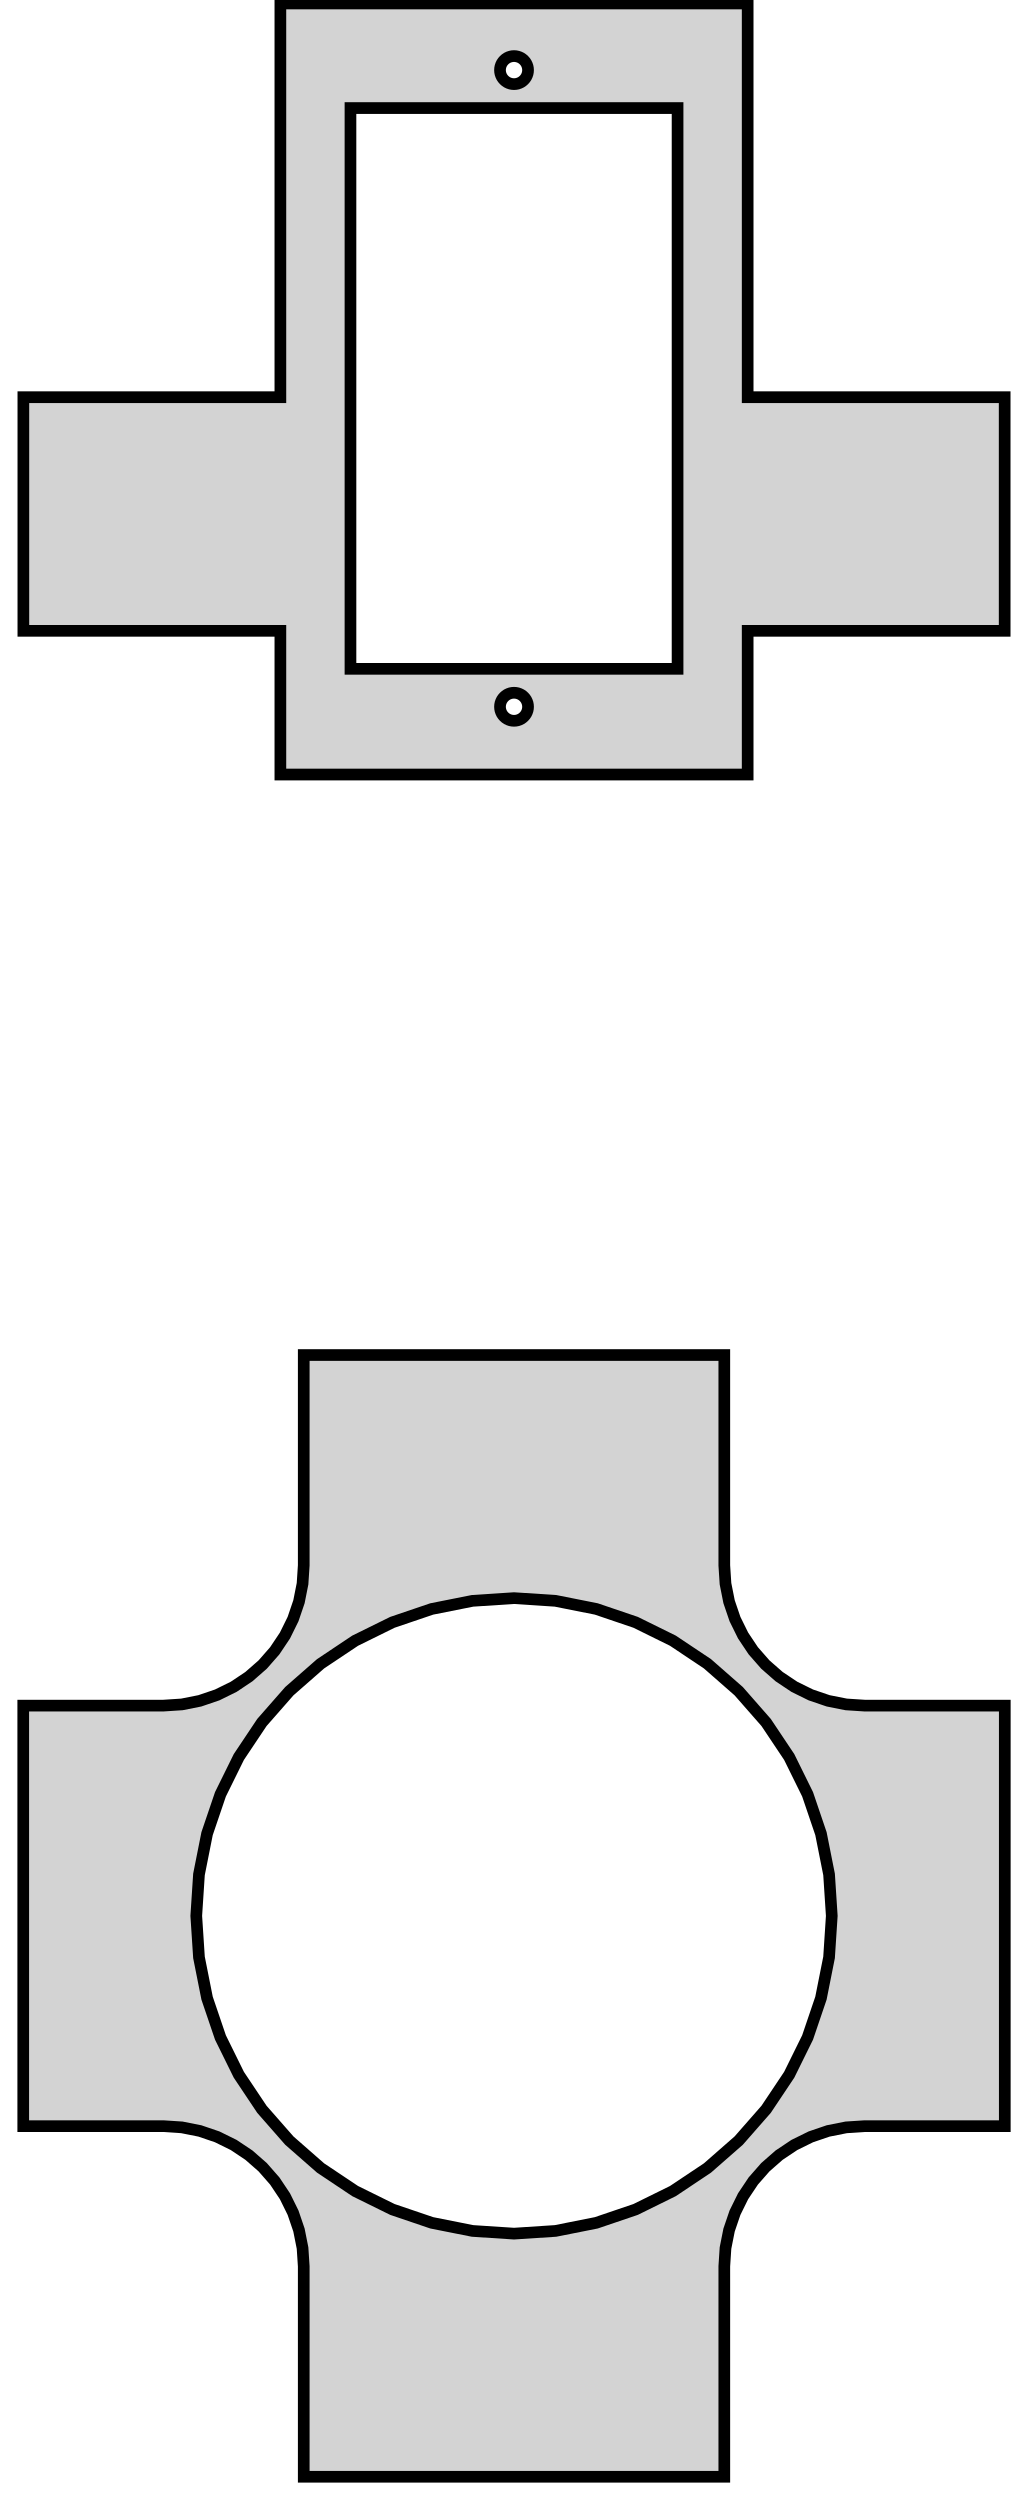
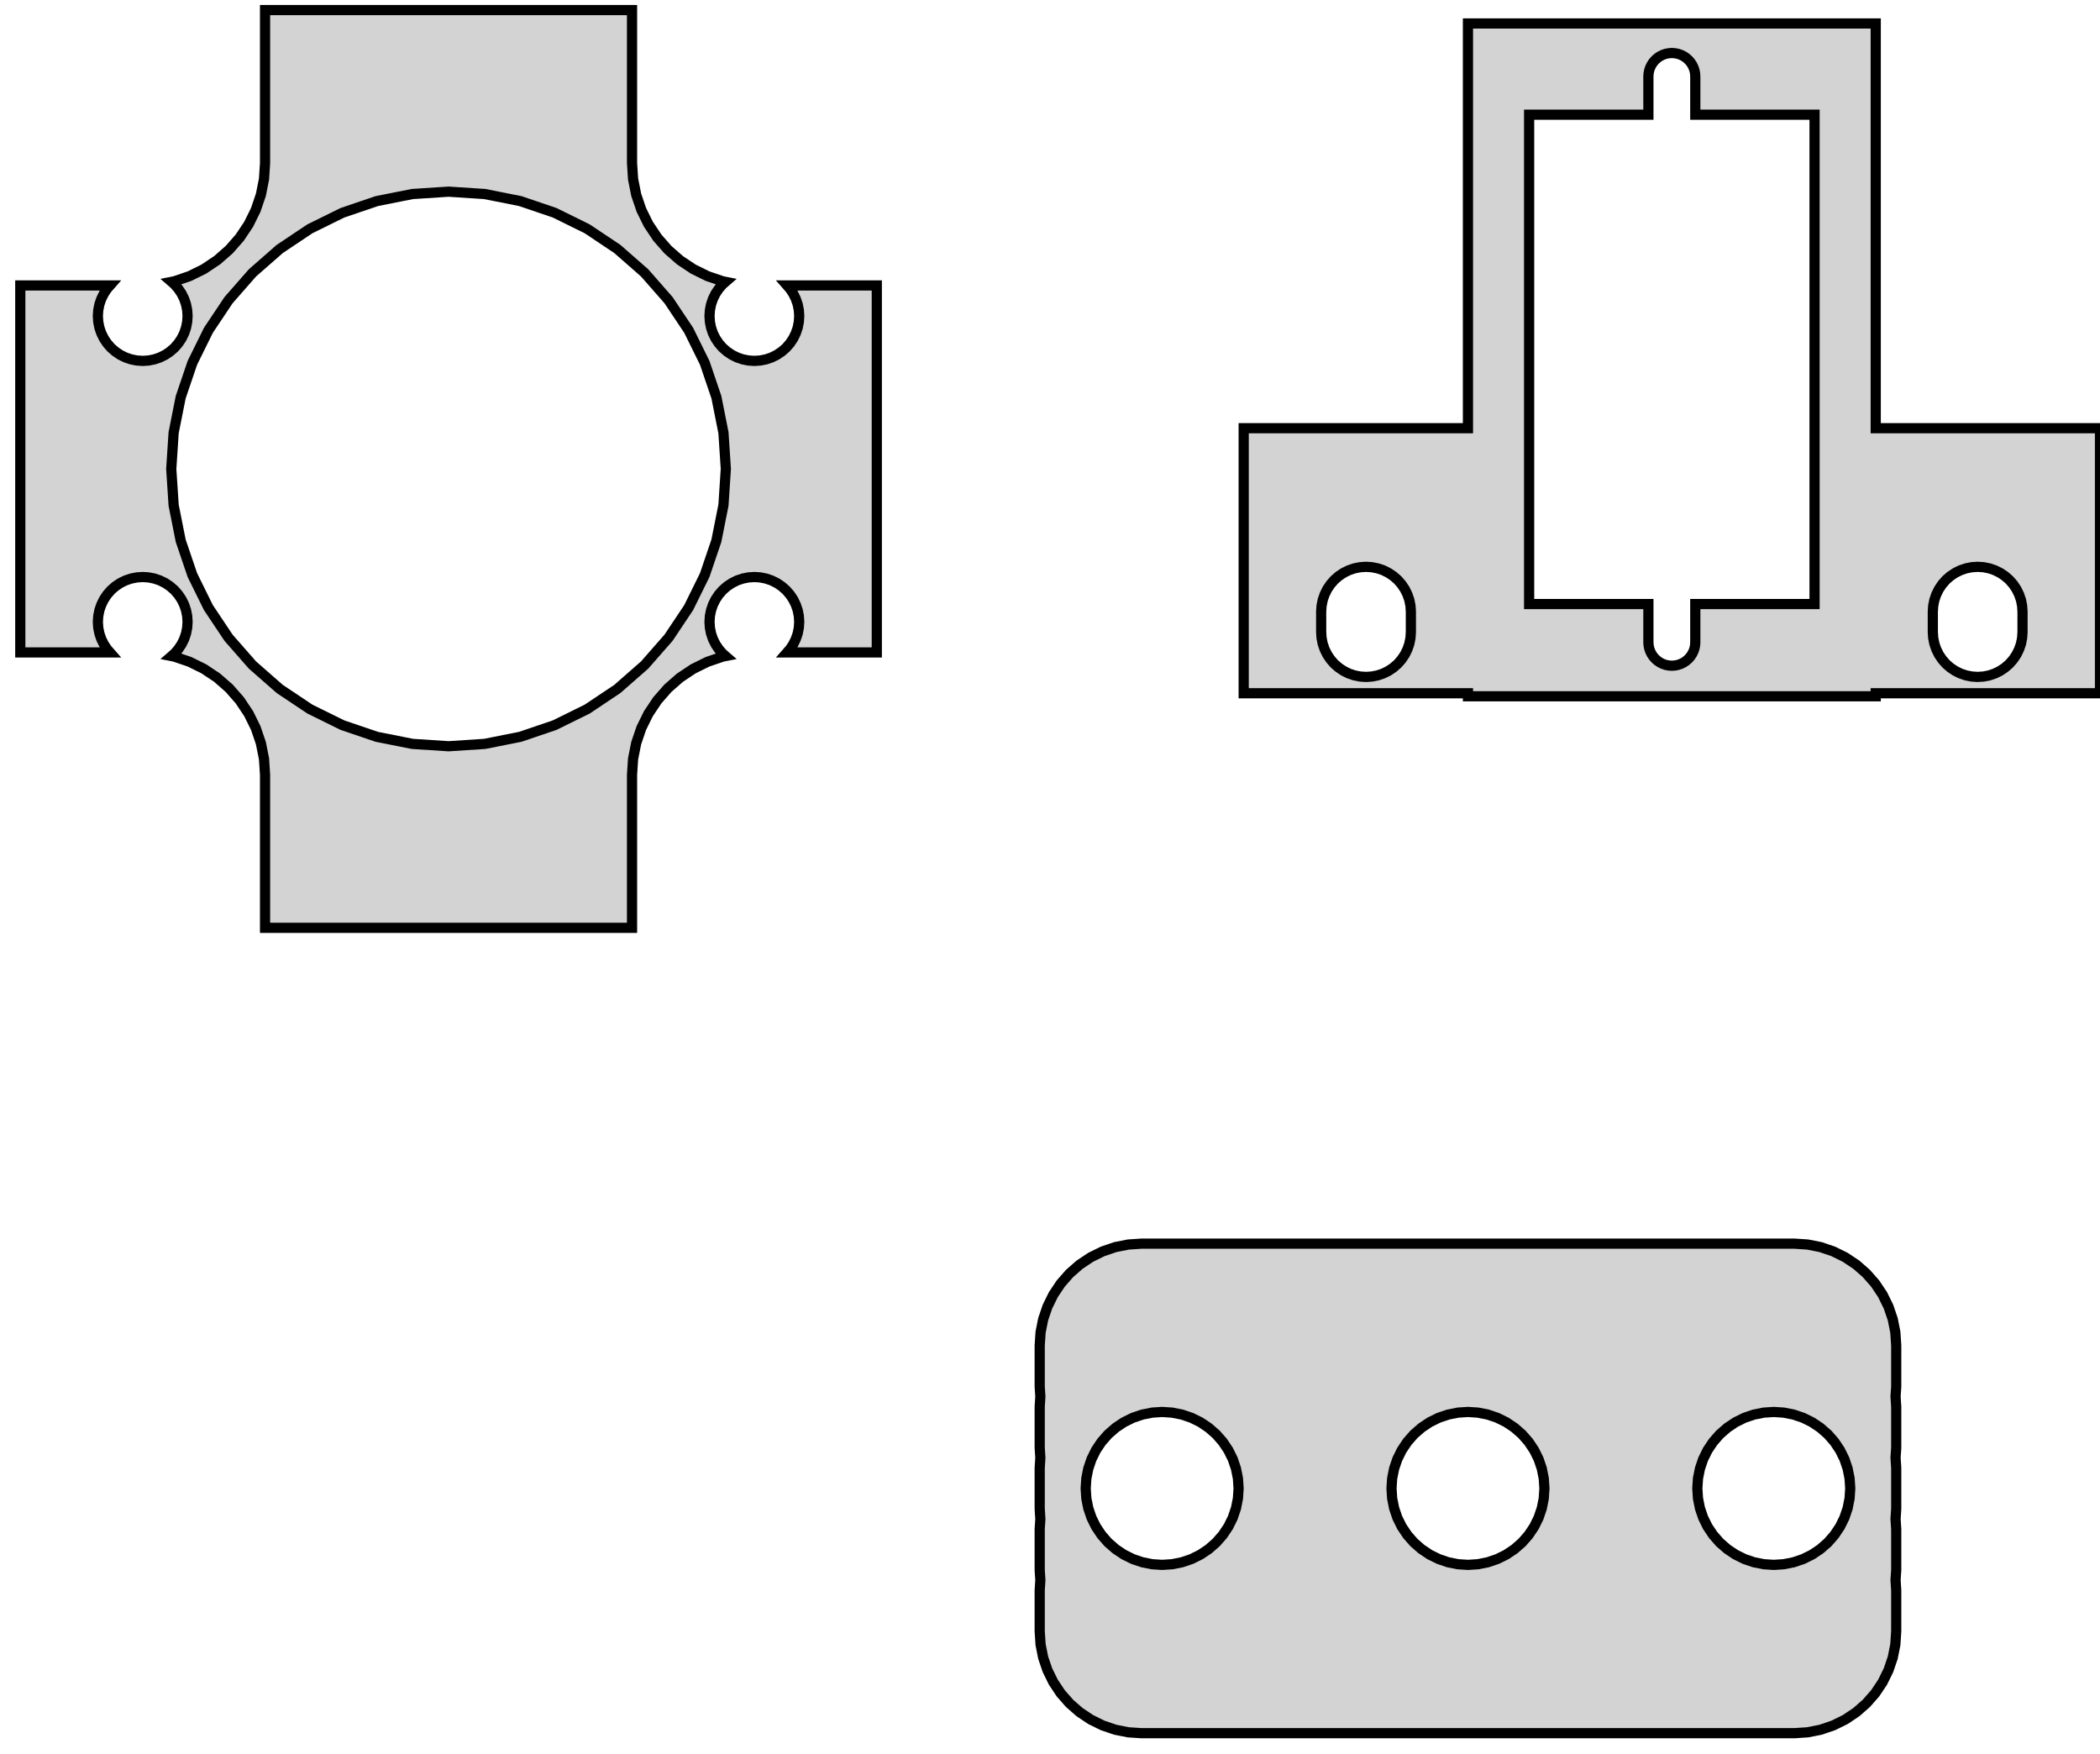
- <svg xmlns="http://www.w3.org/2000/svg" width="44mm" height="107mm" viewBox="-22 -82 44 107" version="1.1">
-   <path d=" M 10,-55 L 21,-55 L 21,-65 L 10,-65 L 10,-81.85 L -10,-81.85  L -10,-65 L -21,-65 L -21,-55 L -10,-55 L -10,-48.85 L 10,-48.85  z M -0.078,-78.405 L -0.155,-78.42 L -0.23,-78.446 L -0.3,-78.48 L -0.365,-78.524 L -0.424,-78.576  L -0.476,-78.635 L -0.52,-78.7 L -0.554,-78.77 L -0.58,-78.845 L -0.595,-78.922 L -0.6,-79  L -0.595,-79.078 L -0.58,-79.155 L -0.554,-79.23 L -0.52,-79.3 L -0.476,-79.365 L -0.424,-79.424  L -0.365,-79.476 L -0.3,-79.52 L -0.23,-79.554 L -0.155,-79.579 L -0.078,-79.595 L 0,-79.6  L 0.078,-79.595 L 0.155,-79.579 L 0.23,-79.554 L 0.3,-79.52 L 0.365,-79.476 L 0.424,-79.424  L 0.476,-79.365 L 0.52,-79.3 L 0.554,-79.23 L 0.58,-79.155 L 0.595,-79.078 L 0.6,-79  L 0.595,-78.922 L 0.58,-78.845 L 0.554,-78.77 L 0.52,-78.7 L 0.476,-78.635 L 0.424,-78.576  L 0.365,-78.524 L 0.3,-78.48 L 0.23,-78.446 L 0.155,-78.42 L 0.078,-78.405 L 0,-78.4  z M -7,-53.375 L -7,-77.375 L 7,-77.375 L 7,-53.375 z M -0.078,-51.155 L -0.155,-51.17 L -0.23,-51.196 L -0.3,-51.23 L -0.365,-51.274 L -0.424,-51.326  L -0.476,-51.385 L -0.52,-51.45 L -0.554,-51.52 L -0.58,-51.595 L -0.595,-51.672 L -0.6,-51.75  L -0.595,-51.828 L -0.58,-51.905 L -0.554,-51.98 L -0.52,-52.05 L -0.476,-52.115 L -0.424,-52.174  L -0.365,-52.226 L -0.3,-52.27 L -0.23,-52.304 L -0.155,-52.33 L -0.078,-52.345 L 0,-52.35  L 0.078,-52.345 L 0.155,-52.33 L 0.23,-52.304 L 0.3,-52.27 L 0.365,-52.226 L 0.424,-52.174  L 0.476,-52.115 L 0.52,-52.05 L 0.554,-51.98 L 0.58,-51.905 L 0.595,-51.828 L 0.6,-51.75  L 0.595,-51.672 L 0.58,-51.595 L 0.554,-51.52 L 0.52,-51.45 L 0.476,-51.385 L 0.424,-51.326  L 0.365,-51.274 L 0.3,-51.23 L 0.23,-51.196 L 0.155,-51.17 L 0.078,-51.155 L 0,-51.15  z M 9,15 L 9.051,14.217 L 9.204,13.447 L 9.457,12.704 L 9.804,12 L 10.24,11.347  L 10.757,10.757 L 11.347,10.24 L 12,9.804 L 12.704,9.457 L 13.447,9.204 L 14.217,9.051  L 15,9 L 21.005,9 L 21.005,-9 L 15,-9 L 14.217,-9.051 L 13.447,-9.204  L 12.704,-9.457 L 12,-9.804 L 11.347,-10.24 L 10.757,-10.757 L 10.24,-11.347 L 9.804,-12  L 9.457,-12.704 L 9.204,-13.447 L 9.051,-14.217 L 9,-15 L 9,-24.005 L -9,-24.005  L -9,-15 L -9.051,-14.217 L -9.204,-13.447 L -9.457,-12.704 L -9.804,-12 L -10.24,-11.347  L -10.757,-10.757 L -11.347,-10.24 L -12,-9.804 L -12.704,-9.457 L -13.447,-9.204 L -14.217,-9.051  L -15,-9 L -21.005,-9 L -21.005,9 L -15,9 L -14.217,9.051 L -13.447,9.204  L -12.704,9.457 L -12,9.804 L -11.347,10.24 L -10.757,10.757 L -10.24,11.347 L -9.804,12  L -9.457,12.704 L -9.204,13.447 L -9.051,14.217 L -9,15 L -9,24.005 L 9,24.005  z M -1.775,13.484 L -3.52,13.137 L -5.204,12.565 L -6.8,11.778 L -8.279,10.79 L -9.617,9.617  L -10.79,8.279 L -11.778,6.8 L -12.565,5.204 L -13.137,3.52 L -13.484,1.775 L -13.6,-0  L -13.484,-1.775 L -13.137,-3.52 L -12.565,-5.204 L -11.778,-6.8 L -10.79,-8.279 L -9.617,-9.617  L -8.279,-10.79 L -6.8,-11.778 L -5.204,-12.565 L -3.52,-13.137 L -1.775,-13.484 L 0,-13.6  L 1.775,-13.484 L 3.52,-13.137 L 5.204,-12.565 L 6.8,-11.778 L 8.279,-10.79 L 9.617,-9.617  L 10.79,-8.279 L 11.778,-6.8 L 12.565,-5.204 L 13.137,-3.52 L 13.484,-1.775 L 13.6,-0  L 13.484,1.775 L 13.137,3.52 L 12.565,5.204 L 11.778,6.8 L 10.79,8.279 L 9.617,9.617  L 8.279,10.79 L 6.8,11.778 L 5.204,12.565 L 3.52,13.137 L 1.775,13.484 L 0,13.6  z " stroke="black" fill="lightgray" stroke-width="0.5" />
+ <svg xmlns="http://www.w3.org/2000/svg" width="103mm" height="86mm" viewBox="-22 -23 103 86" version="1.1">
+   <path d=" M 9,15 L 9.051,14.217 L 9.204,13.447 L 9.457,12.704 L 9.804,12 L 10.24,11.347  L 10.757,10.757 L 11.347,10.24 L 12,9.804 L 12.704,9.457 L 13.447,9.204 L 13.583,9.177  L 13.444,9.056 L 13.255,8.839 L 13.095,8.6 L 12.967,8.342 L 12.875,8.069 L 12.819,7.787  L 12.8,7.5 L 12.819,7.213 L 12.875,6.931 L 12.967,6.658 L 13.095,6.4 L 13.255,6.161  L 13.444,5.944 L 13.661,5.755 L 13.9,5.595 L 14.158,5.467 L 14.431,5.375 L 14.713,5.319  L 15,5.3 L 15.287,5.319 L 15.569,5.375 L 15.842,5.467 L 16.1,5.595 L 16.339,5.755  L 16.556,5.944 L 16.745,6.161 L 16.905,6.4 L 17.032,6.658 L 17.125,6.931 L 17.181,7.213  L 17.2,7.5 L 17.181,7.787 L 17.125,8.069 L 17.032,8.342 L 16.905,8.6 L 16.745,8.839  L 16.604,9 L 21.005,9 L 21.005,-9 L 16.604,-9 L 16.745,-8.839 L 16.905,-8.6  L 17.032,-8.342 L 17.125,-8.069 L 17.181,-7.787 L 17.2,-7.5 L 17.181,-7.213 L 17.125,-6.931  L 17.032,-6.658 L 16.905,-6.4 L 16.745,-6.161 L 16.556,-5.944 L 16.339,-5.755 L 16.1,-5.595  L 15.842,-5.467 L 15.569,-5.375 L 15.287,-5.319 L 15,-5.3 L 14.713,-5.319 L 14.431,-5.375  L 14.158,-5.467 L 13.9,-5.595 L 13.661,-5.755 L 13.444,-5.944 L 13.255,-6.161 L 13.095,-6.4  L 12.967,-6.658 L 12.875,-6.931 L 12.819,-7.213 L 12.8,-7.5 L 12.819,-7.787 L 12.875,-8.069  L 12.967,-8.342 L 13.095,-8.6 L 13.255,-8.839 L 13.444,-9.056 L 13.583,-9.177 L 13.447,-9.204  L 12.704,-9.457 L 12,-9.804 L 11.347,-10.24 L 10.757,-10.757 L 10.24,-11.347 L 9.804,-12  L 9.457,-12.704 L 9.204,-13.447 L 9.051,-14.217 L 9,-15 L 9,-22.505 L -9,-22.505  L -9,-15 L -9.051,-14.217 L -9.204,-13.447 L -9.457,-12.704 L -9.804,-12 L -10.24,-11.347  L -10.757,-10.757 L -11.347,-10.24 L -12,-9.804 L -12.704,-9.457 L -13.447,-9.204 L -13.583,-9.177  L -13.444,-9.056 L -13.255,-8.839 L -13.095,-8.6 L -12.967,-8.342 L -12.875,-8.069 L -12.819,-7.787  L -12.8,-7.5 L -12.819,-7.213 L -12.875,-6.931 L -12.967,-6.658 L -13.095,-6.4 L -13.255,-6.161  L -13.444,-5.944 L -13.661,-5.755 L -13.9,-5.595 L -14.158,-5.467 L -14.431,-5.375 L -14.713,-5.319  L -15,-5.3 L -15.287,-5.319 L -15.569,-5.375 L -15.842,-5.467 L -16.1,-5.595 L -16.339,-5.755  L -16.556,-5.944 L -16.745,-6.161 L -16.905,-6.4 L -17.032,-6.658 L -17.125,-6.931 L -17.181,-7.213  L -17.2,-7.5 L -17.181,-7.787 L -17.125,-8.069 L -17.032,-8.342 L -16.905,-8.6 L -16.745,-8.839  L -16.604,-9 L -21.005,-9 L -21.005,9 L -16.604,9 L -16.745,8.839 L -16.905,8.6  L -17.032,8.342 L -17.125,8.069 L -17.181,7.787 L -17.2,7.5 L -17.181,7.213 L -17.125,6.931  L -17.032,6.658 L -16.905,6.4 L -16.745,6.161 L -16.556,5.944 L -16.339,5.755 L -16.1,5.595  L -15.842,5.467 L -15.569,5.375 L -15.287,5.319 L -15,5.3 L -14.713,5.319 L -14.431,5.375  L -14.158,5.467 L -13.9,5.595 L -13.661,5.755 L -13.444,5.944 L -13.255,6.161 L -13.095,6.4  L -12.967,6.658 L -12.875,6.931 L -12.819,7.213 L -12.8,7.5 L -12.819,7.787 L -12.875,8.069  L -12.967,8.342 L -13.095,8.6 L -13.255,8.839 L -13.444,9.056 L -13.583,9.177 L -13.447,9.204  L -12.704,9.457 L -12,9.804 L -11.347,10.24 L -10.757,10.757 L -10.24,11.347 L -9.804,12  L -9.457,12.704 L -9.204,13.447 L -9.051,14.217 L -9,15 L -9,22.505 L 9,22.505  z M -1.775,13.484 L -3.52,13.137 L -5.204,12.565 L -6.8,11.778 L -8.279,10.79 L -9.617,9.617  L -10.79,8.279 L -11.778,6.8 L -12.565,5.204 L -13.137,3.52 L -13.484,1.775 L -13.6,-0  L -13.484,-1.775 L -13.137,-3.52 L -12.565,-5.204 L -11.778,-6.8 L -10.79,-8.279 L -9.617,-9.617  L -8.279,-10.79 L -6.8,-11.778 L -5.204,-12.565 L -3.52,-13.137 L -1.775,-13.484 L 0,-13.6  L 1.775,-13.484 L 3.52,-13.137 L 5.204,-12.565 L 6.8,-11.778 L 8.279,-10.79 L 9.617,-9.617  L 10.79,-8.279 L 11.778,-6.8 L 12.565,-5.204 L 13.137,-3.52 L 13.484,-1.775 L 13.6,-0  L 13.484,1.775 L 13.137,3.52 L 12.565,5.204 L 11.778,6.8 L 10.79,8.279 L 9.617,9.617  L 8.279,10.79 L 6.8,11.778 L 5.204,12.565 L 3.52,13.137 L 1.775,13.484 L 0,13.6  z M 70,11 L 81,11 L 81,-2 L 70,-2 L 70,-21.85 L 50,-21.85  L 50,-2 L 39,-2 L 39,11 L 50,11 L 50,11.15 L 70,11.15  z M 59.85,9.64 L 59.702,9.611 L 59.56,9.562 L 59.425,9.496 L 59.3,9.412 L 59.187,9.313  L 59.088,9.2 L 59.004,9.075 L 58.938,8.94 L 58.889,8.798 L 58.86,8.65 L 58.85,8.5  L 58.85,6.625 L 53,6.625 L 53,-17.375 L 58.85,-17.375 L 58.85,-19.25 L 58.86,-19.4  L 58.889,-19.548 L 58.938,-19.69 L 59.004,-19.825 L 59.088,-19.95 L 59.187,-20.063 L 59.3,-20.162  L 59.425,-20.246 L 59.56,-20.312 L 59.702,-20.361 L 59.85,-20.39 L 60,-20.4 L 60.15,-20.39  L 60.298,-20.361 L 60.44,-20.312 L 60.575,-20.246 L 60.7,-20.162 L 60.813,-20.063 L 60.912,-19.95  L 60.996,-19.825 L 61.062,-19.69 L 61.111,-19.548 L 61.14,-19.4 L 61.15,-19.25 L 61.15,-17.375  L 67,-17.375 L 67,6.625 L 61.15,6.625 L 61.15,8.5 L 61.14,8.65 L 61.111,8.798  L 61.062,8.94 L 60.996,9.075 L 60.912,9.2 L 60.813,9.313 L 60.7,9.412 L 60.575,9.496  L 60.44,9.562 L 60.298,9.611 L 60.15,9.64 L 60,9.65 z M 74.713,10.181 L 74.431,10.125 L 74.158,10.033 L 73.9,9.905 L 73.661,9.745 L 73.444,9.556  L 73.255,9.339 L 73.095,9.1 L 72.968,8.842 L 72.875,8.569 L 72.819,8.287 L 72.8,8  L 72.8,7 L 72.819,6.713 L 72.875,6.431 L 72.968,6.158 L 73.095,5.9 L 73.255,5.661  L 73.444,5.444 L 73.661,5.255 L 73.9,5.095 L 74.158,4.967 L 74.431,4.875 L 74.713,4.819  L 75,4.8 L 75.287,4.819 L 75.569,4.875 L 75.842,4.967 L 76.1,5.095 L 76.339,5.255  L 76.556,5.444 L 76.745,5.661 L 76.905,5.9 L 77.032,6.158 L 77.125,6.431 L 77.181,6.713  L 77.2,7 L 77.2,8 L 77.181,8.287 L 77.125,8.569 L 77.032,8.842 L 76.905,9.1  L 76.745,9.339 L 76.556,9.556 L 76.339,9.745 L 76.1,9.905 L 75.842,10.033 L 75.569,10.125  L 75.287,10.181 L 75,10.2 z M 44.713,10.181 L 44.431,10.125 L 44.158,10.033 L 43.9,9.905 L 43.661,9.745 L 43.444,9.556  L 43.255,9.339 L 43.095,9.1 L 42.968,8.842 L 42.875,8.569 L 42.819,8.287 L 42.8,8  L 42.8,7 L 42.819,6.713 L 42.875,6.431 L 42.968,6.158 L 43.095,5.9 L 43.255,5.661  L 43.444,5.444 L 43.661,5.255 L 43.9,5.095 L 44.158,4.967 L 44.431,4.875 L 44.713,4.819  L 45,4.8 L 45.287,4.819 L 45.569,4.875 L 45.842,4.967 L 46.1,5.095 L 46.339,5.255  L 46.556,5.444 L 46.745,5.661 L 46.905,5.9 L 47.032,6.158 L 47.125,6.431 L 47.181,6.713  L 47.2,7 L 47.2,8 L 47.181,8.287 L 47.125,8.569 L 47.032,8.842 L 46.905,9.1  L 46.745,9.339 L 46.556,9.556 L 46.339,9.745 L 46.1,9.905 L 45.842,10.033 L 45.569,10.125  L 45.287,10.181 L 45,10.2 z M 66.658,61.962 L 67.299,61.835 L 67.918,61.624 L 68.505,61.335 L 69.049,60.972 L 69.54,60.541  L 69.972,60.049 L 70.335,59.505 L 70.624,58.918 L 70.835,58.299 L 70.962,57.658 L 71.005,57.005  L 71.005,54.995 L 70.972,54.5 L 71.005,54.005 L 71.005,51.995 L 70.972,51.5 L 71.005,51.005  L 71.005,48.995 L 70.972,48.5 L 71.005,48.005 L 71.005,45.995 L 70.972,45.5 L 71.005,45.005  L 71.005,42.995 L 70.962,42.342 L 70.835,41.701 L 70.624,41.082 L 70.335,40.495 L 69.972,39.951  L 69.54,39.459 L 69.049,39.028 L 68.505,38.665 L 67.918,38.376 L 67.299,38.165 L 66.658,38.038  L 66.005,37.995 L 33.995,37.995 L 33.342,38.038 L 32.701,38.165 L 32.082,38.376 L 31.495,38.665  L 30.951,39.028 L 30.459,39.459 L 30.028,39.951 L 29.665,40.495 L 29.376,41.082 L 29.165,41.701  L 29.038,42.342 L 28.995,42.995 L 28.995,45.005 L 29.027,45.5 L 28.995,45.995 L 28.995,48.005  L 29.027,48.5 L 28.995,48.995 L 28.995,51.005 L 29.027,51.5 L 28.995,51.995 L 28.995,54.005  L 29.027,54.5 L 28.995,54.995 L 28.995,57.005 L 29.038,57.658 L 29.165,58.299 L 29.376,58.918  L 29.665,59.505 L 30.028,60.049 L 30.459,60.541 L 30.951,60.972 L 31.495,61.335 L 32.082,61.624  L 32.701,61.835 L 33.342,61.962 L 33.995,62.005 L 66.005,62.005 z M 34.511,53.718 L 34.029,53.622 L 33.565,53.465 L 33.125,53.248 L 32.717,52.975 L 32.348,52.652  L 32.025,52.283 L 31.752,51.875 L 31.535,51.435 L 31.378,50.971 L 31.282,50.489 L 31.25,50  L 31.282,49.511 L 31.378,49.029 L 31.535,48.565 L 31.752,48.125 L 32.025,47.717 L 32.348,47.348  L 32.717,47.025 L 33.125,46.752 L 33.565,46.535 L 34.029,46.378 L 34.511,46.282 L 35,46.25  L 35.489,46.282 L 35.971,46.378 L 36.435,46.535 L 36.875,46.752 L 37.283,47.025 L 37.652,47.348  L 37.975,47.717 L 38.248,48.125 L 38.465,48.565 L 38.622,49.029 L 38.718,49.511 L 38.75,50  L 38.718,50.489 L 38.622,50.971 L 38.465,51.435 L 38.248,51.875 L 37.975,52.283 L 37.652,52.652  L 37.283,52.975 L 36.875,53.248 L 36.435,53.465 L 35.971,53.622 L 35.489,53.718 L 35,53.75  z M 64.51,53.718 L 64.029,53.622 L 63.565,53.465 L 63.125,53.248 L 62.717,52.975 L 62.348,52.652  L 62.025,52.283 L 61.752,51.875 L 61.535,51.435 L 61.378,50.971 L 61.282,50.489 L 61.25,50  L 61.282,49.511 L 61.378,49.029 L 61.535,48.565 L 61.752,48.125 L 62.025,47.717 L 62.348,47.348  L 62.717,47.025 L 63.125,46.752 L 63.565,46.535 L 64.029,46.378 L 64.51,46.282 L 65,46.25  L 65.49,46.282 L 65.971,46.378 L 66.435,46.535 L 66.875,46.752 L 67.283,47.025 L 67.652,47.348  L 67.975,47.717 L 68.248,48.125 L 68.465,48.565 L 68.622,49.029 L 68.718,49.511 L 68.75,50  L 68.718,50.489 L 68.622,50.971 L 68.465,51.435 L 68.248,51.875 L 67.975,52.283 L 67.652,52.652  L 67.283,52.975 L 66.875,53.248 L 66.435,53.465 L 65.971,53.622 L 65.49,53.718 L 65,53.75  z M 49.511,53.718 L 49.029,53.622 L 48.565,53.465 L 48.125,53.248 L 47.717,52.975 L 47.348,52.652  L 47.025,52.283 L 46.752,51.875 L 46.535,51.435 L 46.378,50.971 L 46.282,50.489 L 46.25,50  L 46.282,49.511 L 46.378,49.029 L 46.535,48.565 L 46.752,48.125 L 47.025,47.717 L 47.348,47.348  L 47.717,47.025 L 48.125,46.752 L 48.565,46.535 L 49.029,46.378 L 49.511,46.282 L 50,46.25  L 50.489,46.282 L 50.971,46.378 L 51.435,46.535 L 51.875,46.752 L 52.283,47.025 L 52.652,47.348  L 52.975,47.717 L 53.248,48.125 L 53.465,48.565 L 53.622,49.029 L 53.718,49.511 L 53.75,50  L 53.718,50.489 L 53.622,50.971 L 53.465,51.435 L 53.248,51.875 L 52.975,52.283 L 52.652,52.652  L 52.283,52.975 L 51.875,53.248 L 51.435,53.465 L 50.971,53.622 L 50.489,53.718 L 50,53.75  z " stroke="black" fill="lightgray" stroke-width="0.5" />
</svg>
